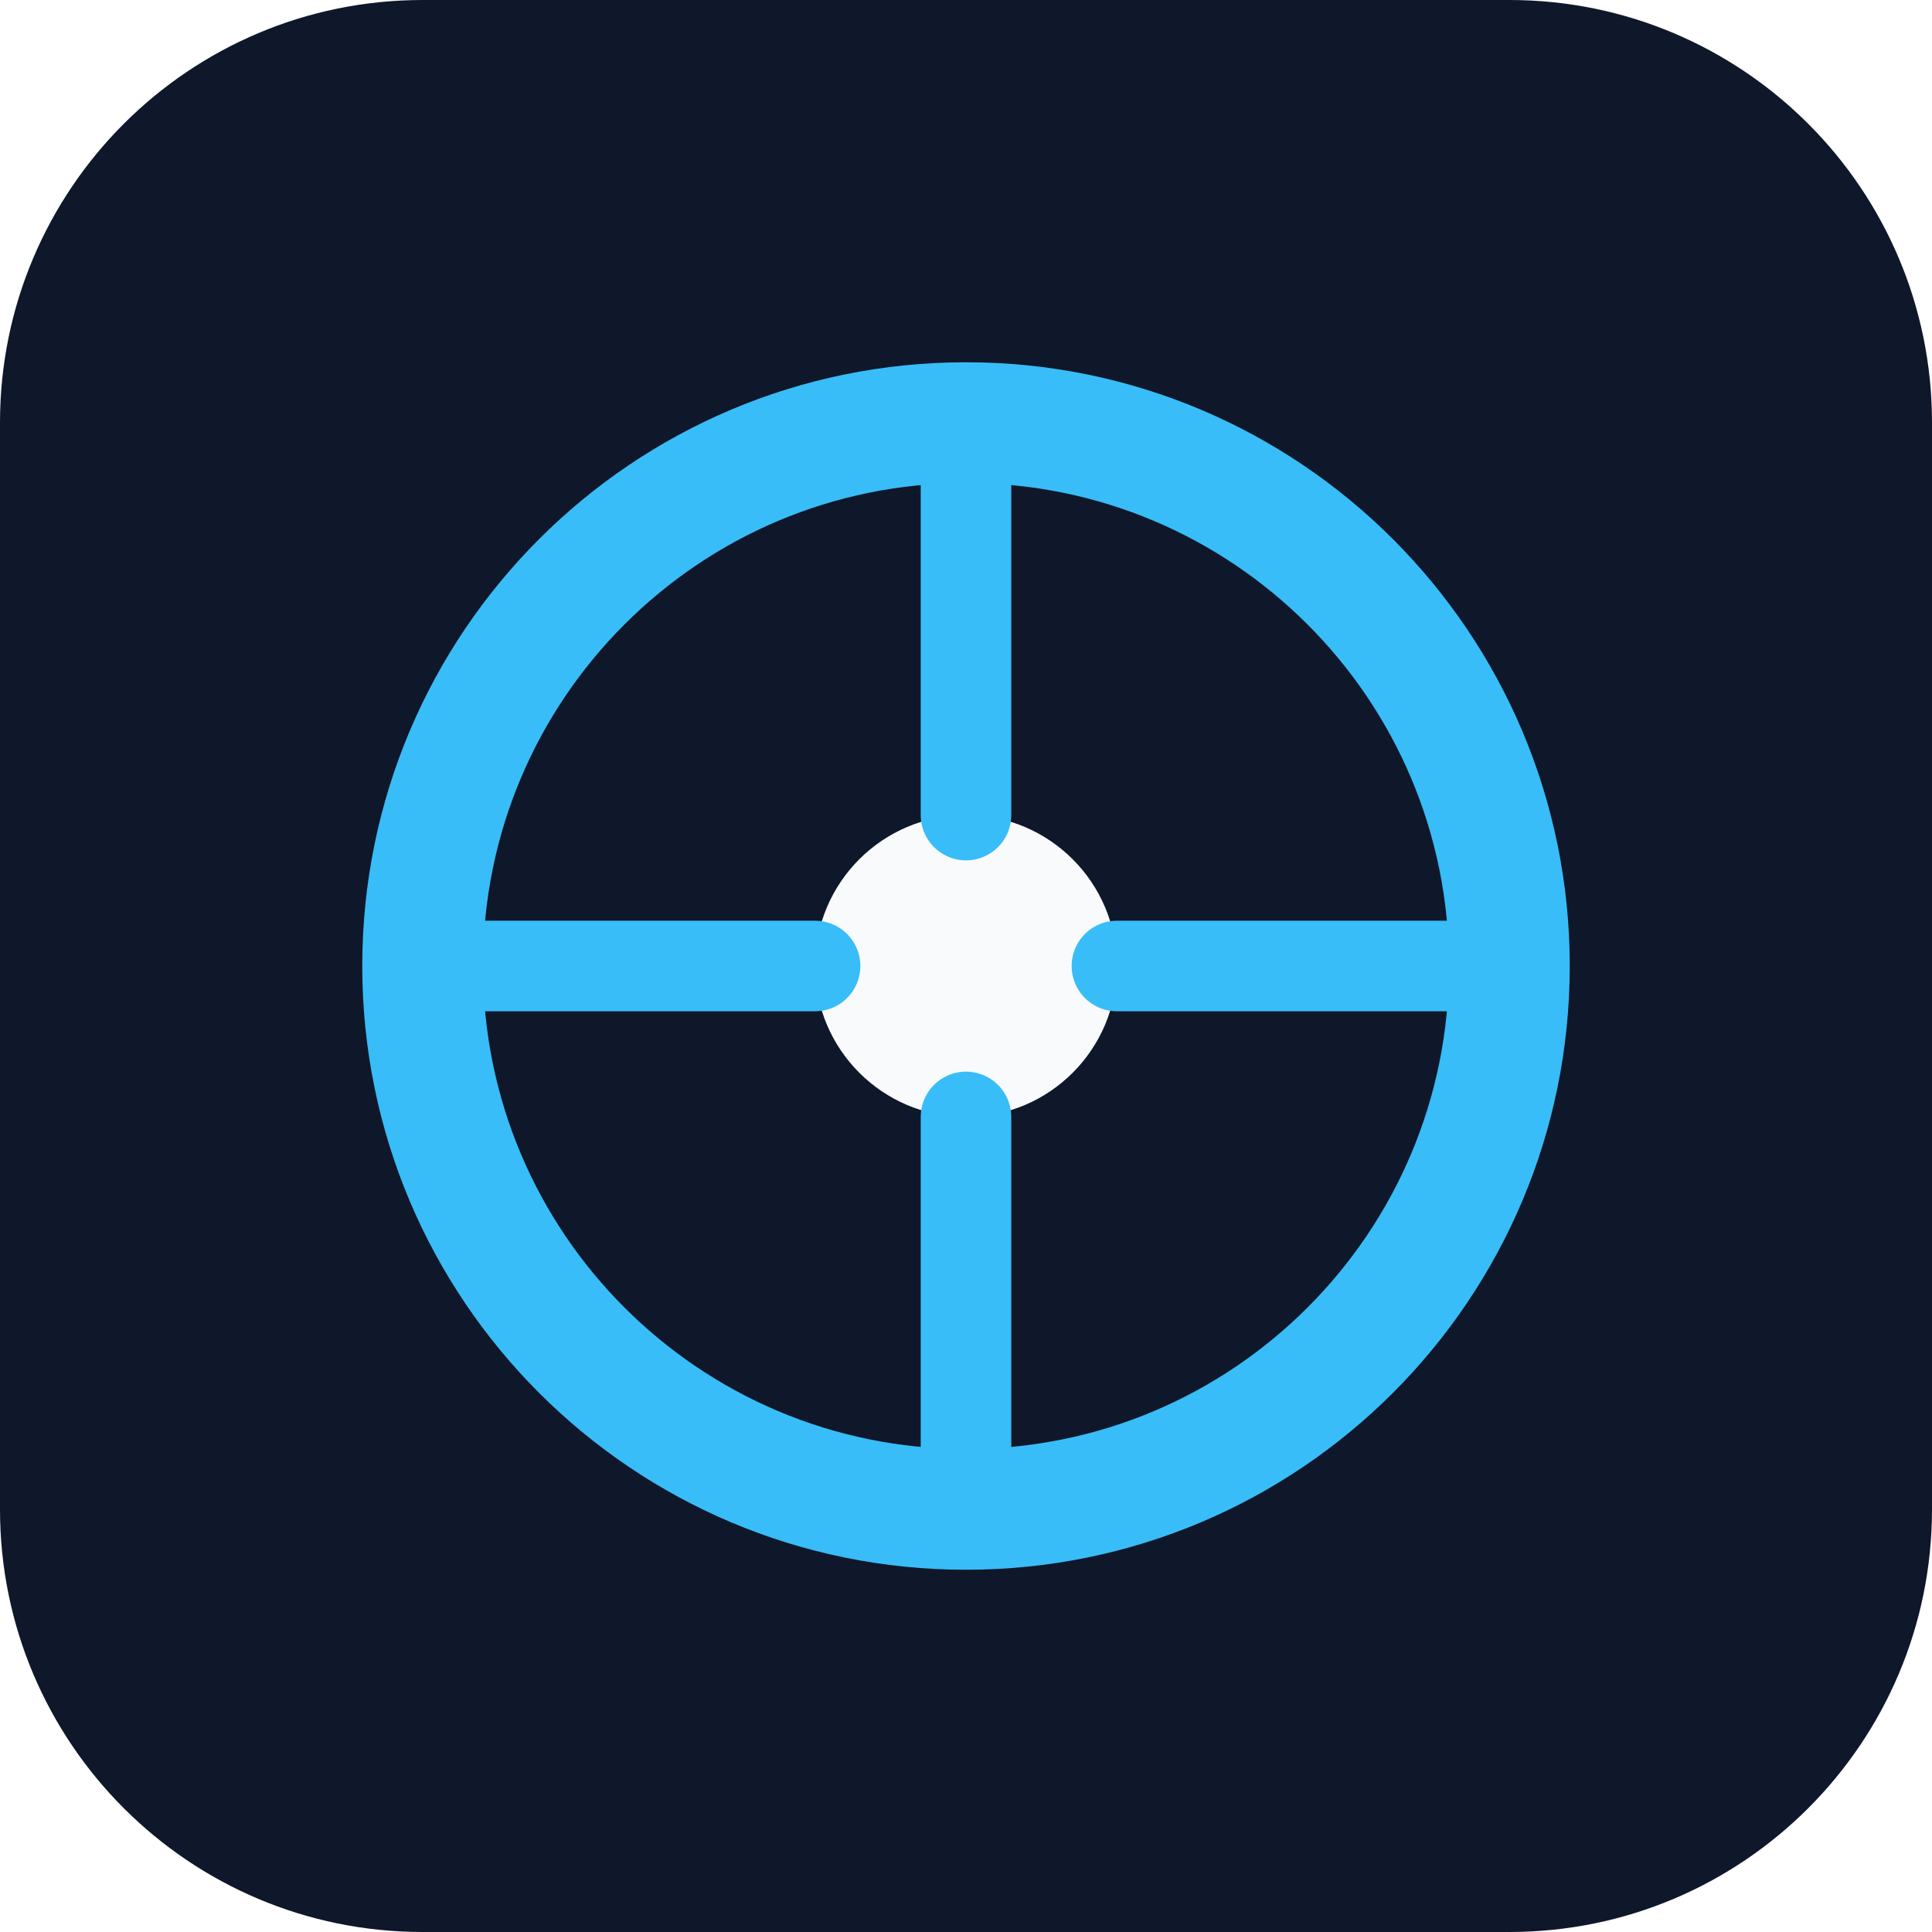
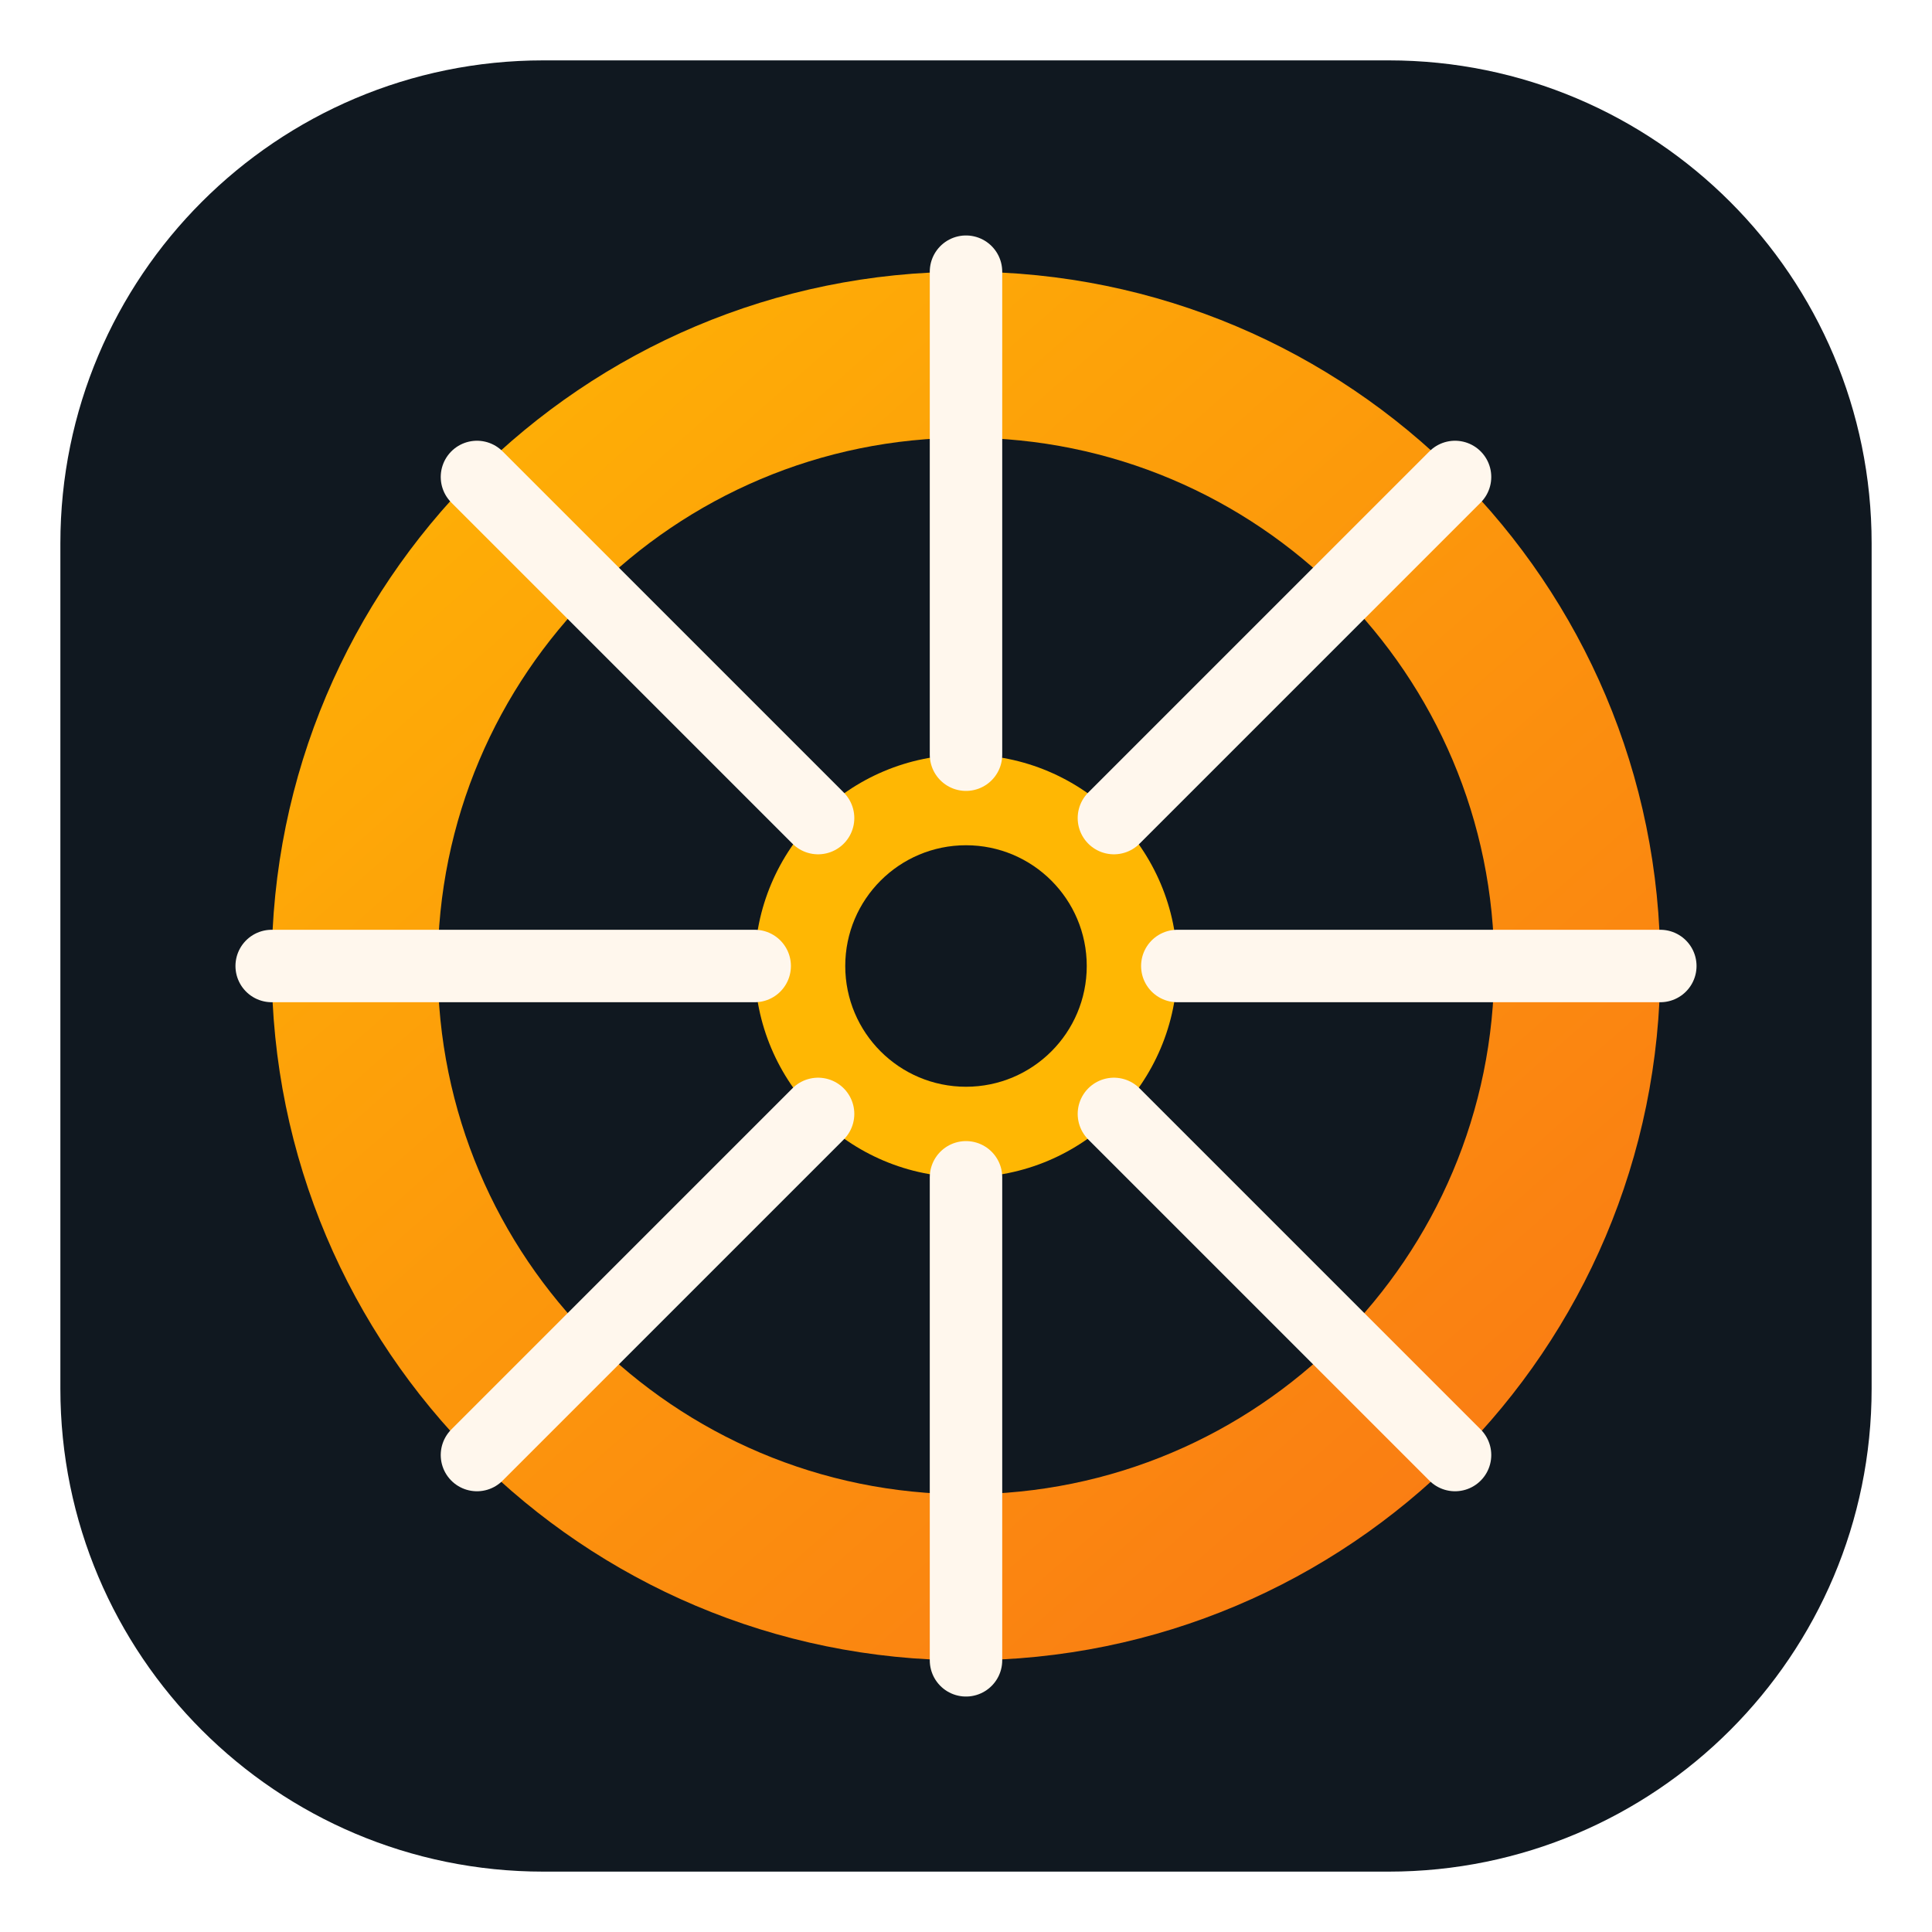
- <svg xmlns="http://www.w3.org/2000/svg" viewBox="0 0 64 64" fill="none">
-   <rect width="64" height="64" rx="14" fill="#0F172A" />
-   <circle cx="32" cy="32" r="18" stroke="#38BDF8" stroke-width="4" />
-   <circle cx="32" cy="32" r="5" fill="#F8FAFC" />
-   <path d="M32 14V27M32 37V50M14 32H27M37 32H50" stroke="#38BDF8" stroke-width="3" stroke-linecap="round" />
+ <svg xmlns="http://www.w3.org/2000/svg" viewBox="0 0 64 64" role="img" aria-labelledby="title">
+   <defs>
+     <linearGradient id="wheel" x1="10" y1="8" x2="54" y2="58" gradientUnits="userSpaceOnUse">
+       <stop stop-color="#FFB703" />
+       <stop offset="1" stop-color="#F97316" />
+     </linearGradient>
+   </defs>
+   <rect x="2" y="2" width="60" height="60" rx="16" fill="#101820" />
+   <circle cx="32" cy="32" r="23" fill="url(#wheel)" />
+   <circle cx="32" cy="32" r="17.5" fill="#101820" />
+   <circle cx="32" cy="32" r="7" fill="#FFB703" />
+   <g fill="none" stroke="#FFF7ED" stroke-width="2.4" stroke-linecap="round">
+     <path d="M32 25V9" />
+     <path d="M32 55V39" />
+     <path d="M25 32H9" />
+     <path d="M55 32H39" />
+     <path d="M27.1 27.1L15.8 15.8" />
+     <path d="M48.2 48.2L36.9 36.9" />
+     <path d="M36.9 27.1L48.2 15.8" />
+     <path d="M15.8 48.2L27.1 36.9" />
+   </g>
+   <circle cx="32" cy="32" r="4" fill="#101820" />
</svg>
